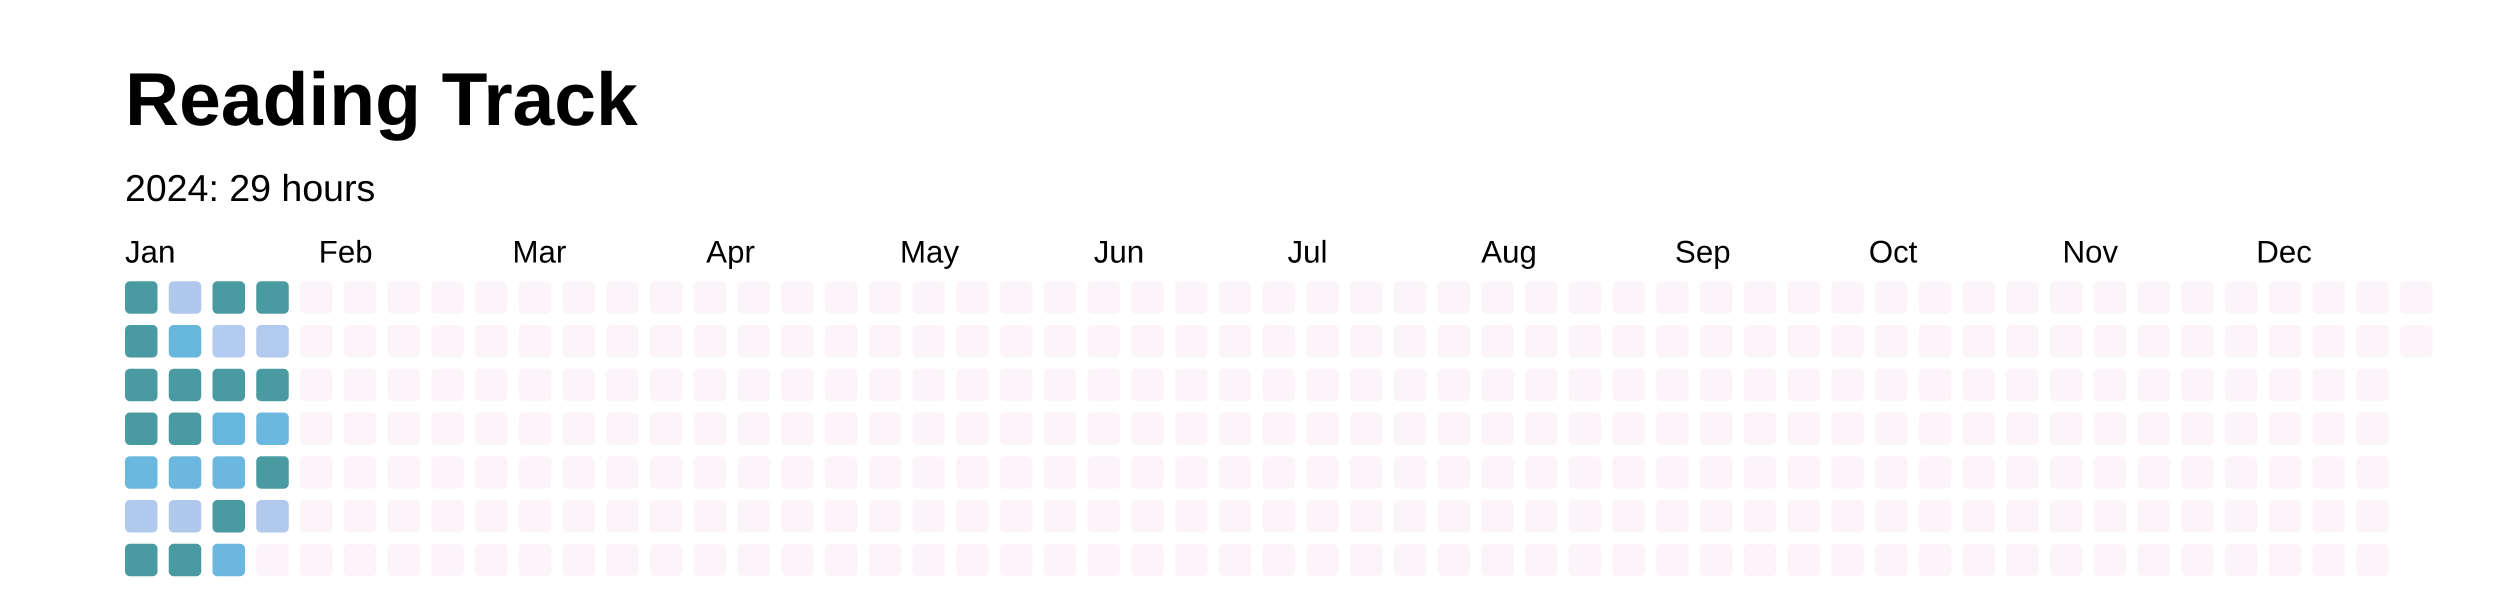
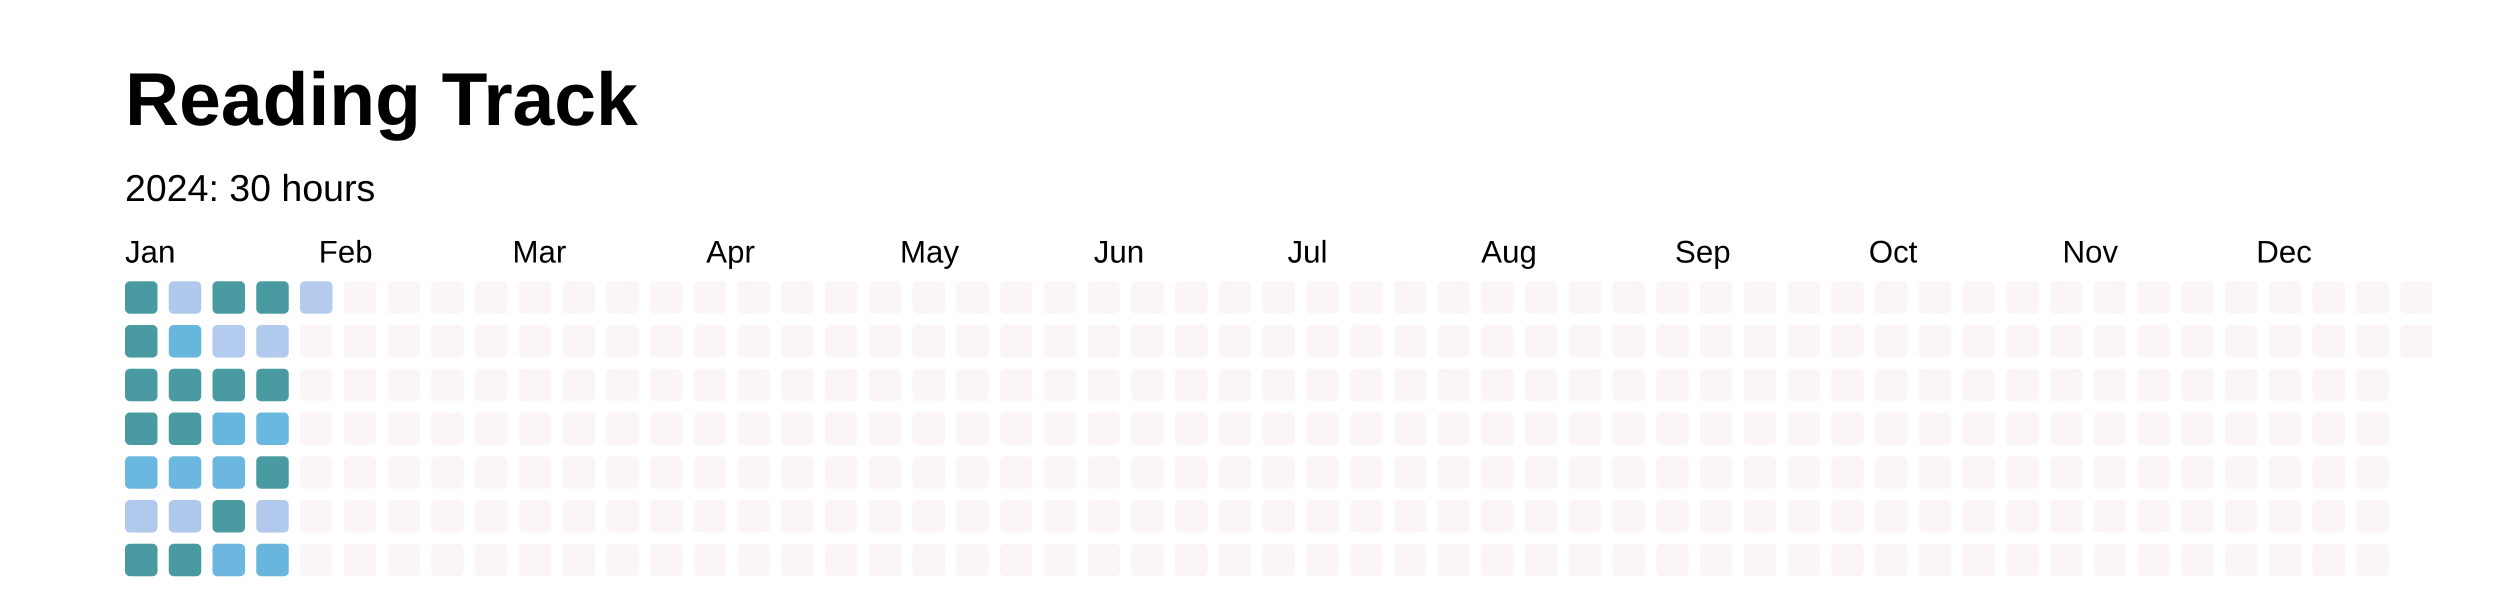
<svg xmlns="http://www.w3.org/2000/svg" baseProfile="full" height="48mm" version="1.1" viewBox="0,0,200,48" width="200mm">
  <defs />
  <rect fill="#FFFFFF" height="48" width="200" x="0" y="0" />
  <text fill="#000000" style="font-size:6px; font-family:Arial; font-weight:bold;" x="10" y="10">Reading Track</text>
-   <text dominant-baseline="hanging" fill="#000000" style="font-size:3.0px; font-family:Arial;" x="10" y="14">2024: 29 hours</text>
+   <text dominant-baseline="hanging" fill="#000000" style="font-size:3.0px; font-family:Arial;" x="10" y="14">2024: 30 hours</text>
  <text fill="#000000" style="font-size:2.5px; font-family:Arial" x="10.0" y="21.0">Jan</text>
  <text fill="#000000" style="font-size:2.5px; font-family:Arial" x="25.5" y="21.0">Feb</text>
  <text fill="#000000" style="font-size:2.5px; font-family:Arial" x="41.0" y="21.0">Mar</text>
  <text fill="#000000" style="font-size:2.5px; font-family:Arial" x="56.5" y="21.0">Apr</text>
  <text fill="#000000" style="font-size:2.5px; font-family:Arial" x="72.0" y="21.0">May</text>
  <text fill="#000000" style="font-size:2.5px; font-family:Arial" x="87.5" y="21.0">Jun</text>
  <text fill="#000000" style="font-size:2.5px; font-family:Arial" x="103.0" y="21.0">Jul</text>
  <text fill="#000000" style="font-size:2.5px; font-family:Arial" x="118.5" y="21.0">Aug</text>
  <text fill="#000000" style="font-size:2.5px; font-family:Arial" x="134.0" y="21.0">Sep</text>
  <text fill="#000000" style="font-size:2.5px; font-family:Arial" x="149.5" y="21.0">Oct</text>
  <text fill="#000000" style="font-size:2.5px; font-family:Arial" x="165.0" y="21.0">Nov</text>
  <text fill="#000000" style="font-size:2.5px; font-family:Arial" x="180.5" y="21.0">Dec</text>
  <rect fill="#4a9ba1" height="2.6" rx="0.4" ry="0.4" width="2.6" x="10.0" y="22.5" />
  <rect fill="#4a9ba1" height="2.6" rx="0.4" ry="0.4" width="2.6" x="10.0" y="26.0" />
  <rect fill="#4a9ba1" height="2.6" rx="0.4" ry="0.4" width="2.6" x="10.0" y="29.5" />
  <rect fill="#4a9ba1" height="2.6" rx="0.4" ry="0.4" width="2.6" x="10.0" y="33.0" />
  <rect fill="#6ab7df" height="2.6" rx="0.4" ry="0.4" width="2.6" x="10.0" y="36.5" />
  <rect fill="#b0c9ed" height="2.6" rx="0.4" ry="0.4" width="2.6" x="10.0" y="40.0" />
  <rect fill="#4a9ba1" height="2.6" rx="0.4" ry="0.4" width="2.6" x="10.0" y="43.5" />
  <rect fill="#afc8ec" height="2.6" rx="0.4" ry="0.4" width="2.6" x="13.5" y="22.5" />
  <rect fill="#67b6dc" height="2.6" rx="0.4" ry="0.4" width="2.6" x="13.5" y="26.0" />
  <rect fill="#4a9ba1" height="2.6" rx="0.4" ry="0.4" width="2.6" x="13.5" y="29.5" />
  <rect fill="#4a9ba1" height="2.6" rx="0.4" ry="0.4" width="2.6" x="13.5" y="33.0" />
  <rect fill="#6bb7df" height="2.6" rx="0.4" ry="0.4" width="2.6" x="13.5" y="36.5" />
  <rect fill="#afc9ec" height="2.6" rx="0.4" ry="0.4" width="2.6" x="13.5" y="40.0" />
  <rect fill="#4a9ba1" height="2.6" rx="0.4" ry="0.4" width="2.6" x="13.5" y="43.5" />
  <rect fill="#4a9ba1" height="2.6" rx="0.4" ry="0.4" width="2.6" x="17.0" y="22.5" />
  <rect fill="#b3cbee" height="2.6" rx="0.4" ry="0.4" width="2.6" x="17.0" y="26.0" />
  <rect fill="#4a9ba1" height="2.6" rx="0.4" ry="0.4" width="2.6" x="17.0" y="29.5" />
  <rect fill="#67b6dd" height="2.6" rx="0.4" ry="0.4" width="2.6" x="17.0" y="33.0" />
  <rect fill="#6bb7e0" height="2.6" rx="0.4" ry="0.4" width="2.6" x="17.0" y="36.5" />
  <rect fill="#4a9ba1" height="2.6" rx="0.4" ry="0.4" width="2.6" x="17.0" y="40.0" />
  <rect fill="#6bb7df" height="2.6" rx="0.4" ry="0.4" width="2.6" x="17.0" y="43.5" />
  <rect fill="#4a9ba1" height="2.6" rx="0.4" ry="0.4" width="2.6" x="20.5" y="22.5" />
  <rect fill="#b2caed" height="2.6" rx="0.4" ry="0.4" width="2.6" x="20.5" y="26.0" />
  <rect fill="#4a9ba1" height="2.6" rx="0.4" ry="0.4" width="2.6" x="20.5" y="29.5" />
  <rect fill="#6ab7df" height="2.6" rx="0.4" ry="0.4" width="2.6" x="20.5" y="33.0" />
  <rect fill="#4a9ba1" height="2.6" rx="0.4" ry="0.4" width="2.6" x="20.5" y="36.5" />
  <rect fill="#b0c9ed" height="2.6" rx="0.4" ry="0.4" width="2.6" x="20.5" y="40.0" />
-   <rect fill="#FBF4F9" height="2.6" rx="0.4" ry="0.4" width="2.6" x="20.5" y="43.5" />
-   <rect fill="#FBF4F9" height="2.6" rx="0.4" ry="0.4" width="2.6" x="24.0" y="22.5" />
+   <rect fill="#68b6dd" height="2.6" rx="0.4" ry="0.4" width="2.6" x="20.5" y="43.5" />
+   <rect fill="#b4cbee" height="2.6" rx="0.4" ry="0.4" width="2.6" x="24.0" y="22.5" />
  <rect fill="#FBF4F9" height="2.6" rx="0.4" ry="0.4" width="2.6" x="24.0" y="26.0" />
  <rect fill="#FBF4F9" height="2.6" rx="0.4" ry="0.4" width="2.6" x="24.0" y="29.5" />
  <rect fill="#FBF4F9" height="2.6" rx="0.4" ry="0.4" width="2.6" x="24.0" y="33.0" />
  <rect fill="#FBF4F9" height="2.6" rx="0.4" ry="0.4" width="2.6" x="24.0" y="36.5" />
  <rect fill="#FBF4F9" height="2.6" rx="0.4" ry="0.4" width="2.6" x="24.0" y="40.0" />
  <rect fill="#FBF4F9" height="2.6" rx="0.4" ry="0.4" width="2.6" x="24.0" y="43.5" />
  <rect fill="#FBF4F9" height="2.6" rx="0.4" ry="0.4" width="2.6" x="27.5" y="22.5" />
  <rect fill="#FBF4F9" height="2.6" rx="0.4" ry="0.4" width="2.6" x="27.5" y="26.0" />
  <rect fill="#FBF4F9" height="2.6" rx="0.4" ry="0.4" width="2.6" x="27.5" y="29.5" />
  <rect fill="#FBF4F9" height="2.6" rx="0.4" ry="0.4" width="2.6" x="27.5" y="33.0" />
  <rect fill="#FBF4F9" height="2.6" rx="0.4" ry="0.4" width="2.6" x="27.5" y="36.5" />
  <rect fill="#FBF4F9" height="2.6" rx="0.4" ry="0.4" width="2.6" x="27.5" y="40.0" />
  <rect fill="#FBF4F9" height="2.6" rx="0.4" ry="0.4" width="2.6" x="27.5" y="43.5" />
  <rect fill="#FBF4F9" height="2.6" rx="0.4" ry="0.4" width="2.6" x="31.0" y="22.5" />
  <rect fill="#FBF4F9" height="2.6" rx="0.4" ry="0.4" width="2.6" x="31.0" y="26.0" />
  <rect fill="#FBF4F9" height="2.6" rx="0.4" ry="0.4" width="2.6" x="31.0" y="29.5" />
  <rect fill="#FBF4F9" height="2.6" rx="0.4" ry="0.4" width="2.6" x="31.0" y="33.0" />
  <rect fill="#FBF4F9" height="2.6" rx="0.4" ry="0.4" width="2.6" x="31.0" y="36.5" />
  <rect fill="#FBF4F9" height="2.6" rx="0.4" ry="0.4" width="2.6" x="31.0" y="40.0" />
  <rect fill="#FBF4F9" height="2.6" rx="0.4" ry="0.4" width="2.6" x="31.0" y="43.5" />
  <rect fill="#FBF4F9" height="2.6" rx="0.4" ry="0.4" width="2.6" x="34.5" y="22.5" />
  <rect fill="#FBF4F9" height="2.6" rx="0.4" ry="0.4" width="2.6" x="34.5" y="26.0" />
  <rect fill="#FBF4F9" height="2.6" rx="0.4" ry="0.4" width="2.6" x="34.5" y="29.5" />
  <rect fill="#FBF4F9" height="2.6" rx="0.4" ry="0.4" width="2.6" x="34.5" y="33.0" />
  <rect fill="#FBF4F9" height="2.6" rx="0.4" ry="0.4" width="2.6" x="34.5" y="36.5" />
  <rect fill="#FBF4F9" height="2.6" rx="0.4" ry="0.4" width="2.6" x="34.5" y="40.0" />
  <rect fill="#FBF4F9" height="2.6" rx="0.4" ry="0.4" width="2.6" x="34.5" y="43.5" />
  <rect fill="#FBF4F9" height="2.6" rx="0.4" ry="0.4" width="2.6" x="38.0" y="22.5" />
  <rect fill="#FBF4F9" height="2.6" rx="0.4" ry="0.4" width="2.6" x="38.0" y="26.0" />
  <rect fill="#FBF4F9" height="2.6" rx="0.4" ry="0.4" width="2.6" x="38.0" y="29.5" />
  <rect fill="#FBF4F9" height="2.6" rx="0.4" ry="0.4" width="2.6" x="38.0" y="33.0" />
  <rect fill="#FBF4F9" height="2.6" rx="0.4" ry="0.4" width="2.6" x="38.0" y="36.5" />
  <rect fill="#FBF4F9" height="2.6" rx="0.4" ry="0.4" width="2.6" x="38.0" y="40.0" />
  <rect fill="#FBF4F9" height="2.6" rx="0.4" ry="0.4" width="2.6" x="38.0" y="43.5" />
  <rect fill="#FBF4F9" height="2.6" rx="0.4" ry="0.4" width="2.6" x="41.5" y="22.5" />
  <rect fill="#FBF4F9" height="2.6" rx="0.4" ry="0.4" width="2.6" x="41.5" y="26.0" />
  <rect fill="#FBF4F9" height="2.6" rx="0.4" ry="0.4" width="2.6" x="41.5" y="29.5" />
  <rect fill="#FBF4F9" height="2.6" rx="0.4" ry="0.4" width="2.6" x="41.5" y="33.0" />
  <rect fill="#FBF4F9" height="2.6" rx="0.4" ry="0.4" width="2.6" x="41.5" y="36.5" />
  <rect fill="#FBF4F9" height="2.6" rx="0.4" ry="0.4" width="2.6" x="41.5" y="40.0" />
  <rect fill="#FBF4F9" height="2.6" rx="0.4" ry="0.4" width="2.6" x="41.5" y="43.5" />
  <rect fill="#FBF4F9" height="2.6" rx="0.4" ry="0.4" width="2.6" x="45.0" y="22.5" />
  <rect fill="#FBF4F9" height="2.6" rx="0.4" ry="0.4" width="2.6" x="45.0" y="26.0" />
  <rect fill="#FBF4F9" height="2.6" rx="0.4" ry="0.4" width="2.6" x="45.0" y="29.5" />
  <rect fill="#FBF4F9" height="2.6" rx="0.4" ry="0.4" width="2.6" x="45.0" y="33.0" />
  <rect fill="#FBF4F9" height="2.6" rx="0.4" ry="0.4" width="2.6" x="45.0" y="36.5" />
  <rect fill="#FBF4F9" height="2.6" rx="0.4" ry="0.4" width="2.6" x="45.0" y="40.0" />
  <rect fill="#FBF4F9" height="2.6" rx="0.4" ry="0.4" width="2.6" x="45.0" y="43.5" />
  <rect fill="#FBF4F9" height="2.6" rx="0.4" ry="0.4" width="2.6" x="48.5" y="22.5" />
  <rect fill="#FBF4F9" height="2.6" rx="0.4" ry="0.4" width="2.6" x="48.5" y="26.0" />
  <rect fill="#FBF4F9" height="2.6" rx="0.4" ry="0.4" width="2.6" x="48.5" y="29.5" />
  <rect fill="#FBF4F9" height="2.6" rx="0.4" ry="0.4" width="2.6" x="48.5" y="33.0" />
  <rect fill="#FBF4F9" height="2.6" rx="0.4" ry="0.4" width="2.6" x="48.5" y="36.5" />
  <rect fill="#FBF4F9" height="2.6" rx="0.4" ry="0.4" width="2.6" x="48.5" y="40.0" />
  <rect fill="#FBF4F9" height="2.6" rx="0.4" ry="0.4" width="2.6" x="48.5" y="43.5" />
  <rect fill="#FBF4F9" height="2.6" rx="0.4" ry="0.4" width="2.6" x="52.0" y="22.5" />
  <rect fill="#FBF4F9" height="2.6" rx="0.4" ry="0.4" width="2.6" x="52.0" y="26.0" />
  <rect fill="#FBF4F9" height="2.6" rx="0.4" ry="0.4" width="2.6" x="52.0" y="29.5" />
  <rect fill="#FBF4F9" height="2.6" rx="0.4" ry="0.4" width="2.6" x="52.0" y="33.0" />
  <rect fill="#FBF4F9" height="2.6" rx="0.4" ry="0.4" width="2.6" x="52.0" y="36.5" />
  <rect fill="#FBF4F9" height="2.6" rx="0.4" ry="0.4" width="2.6" x="52.0" y="40.0" />
  <rect fill="#FBF4F9" height="2.6" rx="0.4" ry="0.4" width="2.6" x="52.0" y="43.5" />
  <rect fill="#FBF4F9" height="2.6" rx="0.4" ry="0.4" width="2.6" x="55.5" y="22.5" />
  <rect fill="#FBF4F9" height="2.6" rx="0.4" ry="0.4" width="2.6" x="55.5" y="26.0" />
  <rect fill="#FBF4F9" height="2.6" rx="0.4" ry="0.4" width="2.6" x="55.5" y="29.5" />
  <rect fill="#FBF4F9" height="2.6" rx="0.4" ry="0.4" width="2.6" x="55.5" y="33.0" />
  <rect fill="#FBF4F9" height="2.6" rx="0.4" ry="0.4" width="2.6" x="55.5" y="36.5" />
  <rect fill="#FBF4F9" height="2.6" rx="0.4" ry="0.4" width="2.6" x="55.5" y="40.0" />
  <rect fill="#FBF4F9" height="2.6" rx="0.4" ry="0.4" width="2.6" x="55.5" y="43.5" />
  <rect fill="#FBF4F9" height="2.6" rx="0.4" ry="0.4" width="2.6" x="59.0" y="22.5" />
  <rect fill="#FBF4F9" height="2.6" rx="0.4" ry="0.4" width="2.6" x="59.0" y="26.0" />
  <rect fill="#FBF4F9" height="2.6" rx="0.4" ry="0.4" width="2.6" x="59.0" y="29.5" />
  <rect fill="#FBF4F9" height="2.6" rx="0.4" ry="0.4" width="2.6" x="59.0" y="33.0" />
  <rect fill="#FBF4F9" height="2.6" rx="0.4" ry="0.4" width="2.6" x="59.0" y="36.5" />
  <rect fill="#FBF4F9" height="2.6" rx="0.4" ry="0.4" width="2.6" x="59.0" y="40.0" />
  <rect fill="#FBF4F9" height="2.6" rx="0.4" ry="0.4" width="2.6" x="59.0" y="43.5" />
  <rect fill="#FBF4F9" height="2.6" rx="0.4" ry="0.4" width="2.6" x="62.5" y="22.5" />
  <rect fill="#FBF4F9" height="2.6" rx="0.4" ry="0.4" width="2.6" x="62.5" y="26.0" />
  <rect fill="#FBF4F9" height="2.6" rx="0.4" ry="0.4" width="2.6" x="62.5" y="29.5" />
  <rect fill="#FBF4F9" height="2.6" rx="0.4" ry="0.4" width="2.6" x="62.5" y="33.0" />
  <rect fill="#FBF4F9" height="2.6" rx="0.4" ry="0.4" width="2.6" x="62.5" y="36.5" />
  <rect fill="#FBF4F9" height="2.6" rx="0.4" ry="0.4" width="2.6" x="62.5" y="40.0" />
  <rect fill="#FBF4F9" height="2.6" rx="0.4" ry="0.4" width="2.6" x="62.5" y="43.5" />
  <rect fill="#FBF4F9" height="2.6" rx="0.4" ry="0.4" width="2.6" x="66.0" y="22.5" />
  <rect fill="#FBF4F9" height="2.6" rx="0.4" ry="0.4" width="2.6" x="66.0" y="26.0" />
  <rect fill="#FBF4F9" height="2.6" rx="0.4" ry="0.4" width="2.6" x="66.0" y="29.5" />
  <rect fill="#FBF4F9" height="2.6" rx="0.4" ry="0.4" width="2.6" x="66.0" y="33.0" />
  <rect fill="#FBF4F9" height="2.6" rx="0.4" ry="0.4" width="2.6" x="66.0" y="36.5" />
  <rect fill="#FBF4F9" height="2.6" rx="0.4" ry="0.4" width="2.6" x="66.0" y="40.0" />
  <rect fill="#FBF4F9" height="2.6" rx="0.4" ry="0.4" width="2.6" x="66.0" y="43.5" />
  <rect fill="#FBF4F9" height="2.6" rx="0.4" ry="0.4" width="2.6" x="69.5" y="22.5" />
  <rect fill="#FBF4F9" height="2.6" rx="0.4" ry="0.4" width="2.6" x="69.5" y="26.0" />
  <rect fill="#FBF4F9" height="2.6" rx="0.4" ry="0.4" width="2.6" x="69.5" y="29.5" />
  <rect fill="#FBF4F9" height="2.6" rx="0.4" ry="0.4" width="2.6" x="69.5" y="33.0" />
  <rect fill="#FBF4F9" height="2.6" rx="0.4" ry="0.4" width="2.6" x="69.5" y="36.5" />
  <rect fill="#FBF4F9" height="2.6" rx="0.4" ry="0.4" width="2.6" x="69.5" y="40.0" />
  <rect fill="#FBF4F9" height="2.6" rx="0.4" ry="0.4" width="2.6" x="69.5" y="43.5" />
  <rect fill="#FBF4F9" height="2.6" rx="0.4" ry="0.4" width="2.6" x="73.0" y="22.5" />
  <rect fill="#FBF4F9" height="2.6" rx="0.4" ry="0.4" width="2.6" x="73.0" y="26.0" />
  <rect fill="#FBF4F9" height="2.6" rx="0.4" ry="0.4" width="2.6" x="73.0" y="29.5" />
  <rect fill="#FBF4F9" height="2.6" rx="0.4" ry="0.4" width="2.6" x="73.0" y="33.0" />
  <rect fill="#FBF4F9" height="2.6" rx="0.4" ry="0.4" width="2.6" x="73.0" y="36.5" />
  <rect fill="#FBF4F9" height="2.6" rx="0.4" ry="0.4" width="2.6" x="73.0" y="40.0" />
  <rect fill="#FBF4F9" height="2.6" rx="0.4" ry="0.4" width="2.6" x="73.0" y="43.5" />
  <rect fill="#FBF4F9" height="2.6" rx="0.4" ry="0.4" width="2.6" x="76.5" y="22.5" />
  <rect fill="#FBF4F9" height="2.6" rx="0.4" ry="0.4" width="2.6" x="76.5" y="26.0" />
  <rect fill="#FBF4F9" height="2.6" rx="0.4" ry="0.4" width="2.6" x="76.5" y="29.5" />
  <rect fill="#FBF4F9" height="2.6" rx="0.4" ry="0.4" width="2.6" x="76.5" y="33.0" />
  <rect fill="#FBF4F9" height="2.6" rx="0.4" ry="0.4" width="2.6" x="76.5" y="36.5" />
  <rect fill="#FBF4F9" height="2.6" rx="0.4" ry="0.4" width="2.6" x="76.5" y="40.0" />
  <rect fill="#FBF4F9" height="2.6" rx="0.4" ry="0.4" width="2.6" x="76.5" y="43.5" />
  <rect fill="#FBF4F9" height="2.6" rx="0.4" ry="0.4" width="2.6" x="80.0" y="22.5" />
  <rect fill="#FBF4F9" height="2.6" rx="0.4" ry="0.4" width="2.6" x="80.0" y="26.0" />
  <rect fill="#FBF4F9" height="2.6" rx="0.4" ry="0.4" width="2.6" x="80.0" y="29.5" />
  <rect fill="#FBF4F9" height="2.6" rx="0.4" ry="0.4" width="2.6" x="80.0" y="33.0" />
  <rect fill="#FBF4F9" height="2.6" rx="0.4" ry="0.4" width="2.6" x="80.0" y="36.5" />
  <rect fill="#FBF4F9" height="2.6" rx="0.4" ry="0.4" width="2.6" x="80.0" y="40.0" />
  <rect fill="#FBF4F9" height="2.6" rx="0.4" ry="0.4" width="2.6" x="80.0" y="43.5" />
  <rect fill="#FBF4F9" height="2.6" rx="0.4" ry="0.4" width="2.6" x="83.5" y="22.5" />
  <rect fill="#FBF4F9" height="2.6" rx="0.4" ry="0.4" width="2.6" x="83.5" y="26.0" />
  <rect fill="#FBF4F9" height="2.6" rx="0.4" ry="0.4" width="2.6" x="83.5" y="29.5" />
  <rect fill="#FBF4F9" height="2.6" rx="0.4" ry="0.4" width="2.6" x="83.5" y="33.0" />
  <rect fill="#FBF4F9" height="2.6" rx="0.4" ry="0.4" width="2.6" x="83.5" y="36.5" />
  <rect fill="#FBF4F9" height="2.6" rx="0.4" ry="0.4" width="2.6" x="83.5" y="40.0" />
  <rect fill="#FBF4F9" height="2.6" rx="0.4" ry="0.4" width="2.6" x="83.5" y="43.5" />
  <rect fill="#FBF4F9" height="2.6" rx="0.4" ry="0.4" width="2.6" x="87.0" y="22.5" />
  <rect fill="#FBF4F9" height="2.6" rx="0.4" ry="0.4" width="2.6" x="87.0" y="26.0" />
  <rect fill="#FBF4F9" height="2.6" rx="0.4" ry="0.4" width="2.6" x="87.0" y="29.5" />
  <rect fill="#FBF4F9" height="2.6" rx="0.4" ry="0.4" width="2.6" x="87.0" y="33.0" />
  <rect fill="#FBF4F9" height="2.6" rx="0.4" ry="0.4" width="2.6" x="87.0" y="36.5" />
  <rect fill="#FBF4F9" height="2.6" rx="0.4" ry="0.4" width="2.6" x="87.0" y="40.0" />
  <rect fill="#FBF4F9" height="2.6" rx="0.4" ry="0.4" width="2.6" x="87.0" y="43.5" />
  <rect fill="#FBF4F9" height="2.6" rx="0.4" ry="0.4" width="2.6" x="90.5" y="22.5" />
  <rect fill="#FBF4F9" height="2.6" rx="0.4" ry="0.4" width="2.6" x="90.5" y="26.0" />
  <rect fill="#FBF4F9" height="2.6" rx="0.4" ry="0.4" width="2.6" x="90.5" y="29.5" />
  <rect fill="#FBF4F9" height="2.6" rx="0.4" ry="0.4" width="2.6" x="90.5" y="33.0" />
  <rect fill="#FBF4F9" height="2.6" rx="0.4" ry="0.4" width="2.6" x="90.5" y="36.5" />
  <rect fill="#FBF4F9" height="2.6" rx="0.4" ry="0.4" width="2.6" x="90.5" y="40.0" />
  <rect fill="#FBF4F9" height="2.6" rx="0.4" ry="0.4" width="2.6" x="90.5" y="43.5" />
  <rect fill="#FBF4F9" height="2.6" rx="0.4" ry="0.4" width="2.6" x="94.0" y="22.5" />
  <rect fill="#FBF4F9" height="2.6" rx="0.4" ry="0.4" width="2.6" x="94.0" y="26.0" />
  <rect fill="#FBF4F9" height="2.6" rx="0.4" ry="0.4" width="2.6" x="94.0" y="29.5" />
  <rect fill="#FBF4F9" height="2.6" rx="0.4" ry="0.4" width="2.6" x="94.0" y="33.0" />
  <rect fill="#FBF4F9" height="2.6" rx="0.4" ry="0.4" width="2.6" x="94.0" y="36.5" />
  <rect fill="#FBF4F9" height="2.6" rx="0.4" ry="0.4" width="2.6" x="94.0" y="40.0" />
  <rect fill="#FBF4F9" height="2.6" rx="0.4" ry="0.4" width="2.6" x="94.0" y="43.5" />
  <rect fill="#FBF4F9" height="2.6" rx="0.4" ry="0.4" width="2.6" x="97.5" y="22.5" />
  <rect fill="#FBF4F9" height="2.6" rx="0.4" ry="0.4" width="2.6" x="97.5" y="26.0" />
  <rect fill="#FBF4F9" height="2.6" rx="0.4" ry="0.4" width="2.6" x="97.5" y="29.5" />
  <rect fill="#FBF4F9" height="2.6" rx="0.4" ry="0.4" width="2.6" x="97.5" y="33.0" />
  <rect fill="#FBF4F9" height="2.6" rx="0.4" ry="0.4" width="2.6" x="97.5" y="36.5" />
  <rect fill="#FBF4F9" height="2.6" rx="0.4" ry="0.4" width="2.6" x="97.5" y="40.0" />
  <rect fill="#FBF4F9" height="2.6" rx="0.4" ry="0.4" width="2.6" x="97.5" y="43.5" />
  <rect fill="#FBF4F9" height="2.6" rx="0.4" ry="0.4" width="2.6" x="101.0" y="22.5" />
  <rect fill="#FBF4F9" height="2.6" rx="0.4" ry="0.4" width="2.6" x="101.0" y="26.0" />
  <rect fill="#FBF4F9" height="2.6" rx="0.4" ry="0.4" width="2.6" x="101.0" y="29.5" />
  <rect fill="#FBF4F9" height="2.6" rx="0.4" ry="0.4" width="2.6" x="101.0" y="33.0" />
  <rect fill="#FBF4F9" height="2.6" rx="0.4" ry="0.4" width="2.6" x="101.0" y="36.5" />
  <rect fill="#FBF4F9" height="2.6" rx="0.4" ry="0.4" width="2.6" x="101.0" y="40.0" />
  <rect fill="#FBF4F9" height="2.6" rx="0.4" ry="0.4" width="2.6" x="101.0" y="43.5" />
  <rect fill="#FBF4F9" height="2.6" rx="0.4" ry="0.4" width="2.6" x="104.5" y="22.5" />
  <rect fill="#FBF4F9" height="2.6" rx="0.4" ry="0.4" width="2.6" x="104.5" y="26.0" />
  <rect fill="#FBF4F9" height="2.6" rx="0.4" ry="0.4" width="2.6" x="104.5" y="29.5" />
  <rect fill="#FBF4F9" height="2.6" rx="0.4" ry="0.4" width="2.6" x="104.5" y="33.0" />
  <rect fill="#FBF4F9" height="2.6" rx="0.4" ry="0.4" width="2.6" x="104.5" y="36.5" />
  <rect fill="#FBF4F9" height="2.6" rx="0.4" ry="0.4" width="2.6" x="104.5" y="40.0" />
  <rect fill="#FBF4F9" height="2.6" rx="0.4" ry="0.4" width="2.6" x="104.5" y="43.5" />
  <rect fill="#FBF4F9" height="2.6" rx="0.4" ry="0.4" width="2.6" x="108.0" y="22.5" />
  <rect fill="#FBF4F9" height="2.6" rx="0.4" ry="0.4" width="2.6" x="108.0" y="26.0" />
  <rect fill="#FBF4F9" height="2.6" rx="0.4" ry="0.4" width="2.6" x="108.0" y="29.5" />
  <rect fill="#FBF4F9" height="2.6" rx="0.4" ry="0.4" width="2.6" x="108.0" y="33.0" />
  <rect fill="#FBF4F9" height="2.6" rx="0.4" ry="0.4" width="2.6" x="108.0" y="36.5" />
  <rect fill="#FBF4F9" height="2.6" rx="0.4" ry="0.4" width="2.6" x="108.0" y="40.0" />
  <rect fill="#FBF4F9" height="2.6" rx="0.4" ry="0.4" width="2.6" x="108.0" y="43.5" />
  <rect fill="#FBF4F9" height="2.6" rx="0.4" ry="0.4" width="2.6" x="111.5" y="22.5" />
  <rect fill="#FBF4F9" height="2.6" rx="0.4" ry="0.4" width="2.6" x="111.5" y="26.0" />
  <rect fill="#FBF4F9" height="2.6" rx="0.4" ry="0.4" width="2.6" x="111.5" y="29.5" />
  <rect fill="#FBF4F9" height="2.6" rx="0.4" ry="0.4" width="2.6" x="111.5" y="33.0" />
  <rect fill="#FBF4F9" height="2.6" rx="0.4" ry="0.4" width="2.6" x="111.5" y="36.5" />
  <rect fill="#FBF4F9" height="2.6" rx="0.4" ry="0.4" width="2.6" x="111.5" y="40.0" />
  <rect fill="#FBF4F9" height="2.6" rx="0.4" ry="0.4" width="2.6" x="111.5" y="43.5" />
  <rect fill="#FBF4F9" height="2.6" rx="0.4" ry="0.4" width="2.6" x="115.0" y="22.5" />
  <rect fill="#FBF4F9" height="2.6" rx="0.4" ry="0.4" width="2.6" x="115.0" y="26.0" />
  <rect fill="#FBF4F9" height="2.6" rx="0.4" ry="0.4" width="2.6" x="115.0" y="29.5" />
  <rect fill="#FBF4F9" height="2.6" rx="0.4" ry="0.4" width="2.6" x="115.0" y="33.0" />
  <rect fill="#FBF4F9" height="2.6" rx="0.4" ry="0.4" width="2.6" x="115.0" y="36.5" />
  <rect fill="#FBF4F9" height="2.6" rx="0.4" ry="0.4" width="2.6" x="115.0" y="40.0" />
  <rect fill="#FBF4F9" height="2.6" rx="0.4" ry="0.4" width="2.6" x="115.0" y="43.5" />
  <rect fill="#FBF4F9" height="2.6" rx="0.4" ry="0.4" width="2.6" x="118.5" y="22.5" />
  <rect fill="#FBF4F9" height="2.6" rx="0.4" ry="0.4" width="2.6" x="118.5" y="26.0" />
  <rect fill="#FBF4F9" height="2.6" rx="0.4" ry="0.4" width="2.6" x="118.5" y="29.5" />
  <rect fill="#FBF4F9" height="2.6" rx="0.4" ry="0.4" width="2.6" x="118.5" y="33.0" />
  <rect fill="#FBF4F9" height="2.6" rx="0.4" ry="0.4" width="2.6" x="118.5" y="36.5" />
  <rect fill="#FBF4F9" height="2.6" rx="0.4" ry="0.4" width="2.6" x="118.5" y="40.0" />
  <rect fill="#FBF4F9" height="2.6" rx="0.4" ry="0.4" width="2.6" x="118.5" y="43.5" />
  <rect fill="#FBF4F9" height="2.6" rx="0.4" ry="0.4" width="2.6" x="122.0" y="22.5" />
  <rect fill="#FBF4F9" height="2.6" rx="0.4" ry="0.4" width="2.6" x="122.0" y="26.0" />
  <rect fill="#FBF4F9" height="2.6" rx="0.4" ry="0.4" width="2.6" x="122.0" y="29.5" />
  <rect fill="#FBF4F9" height="2.6" rx="0.4" ry="0.4" width="2.6" x="122.0" y="33.0" />
  <rect fill="#FBF4F9" height="2.6" rx="0.4" ry="0.4" width="2.6" x="122.0" y="36.5" />
  <rect fill="#FBF4F9" height="2.6" rx="0.4" ry="0.4" width="2.6" x="122.0" y="40.0" />
  <rect fill="#FBF4F9" height="2.6" rx="0.4" ry="0.4" width="2.6" x="122.0" y="43.5" />
  <rect fill="#FBF4F9" height="2.6" rx="0.4" ry="0.4" width="2.6" x="125.5" y="22.5" />
  <rect fill="#FBF4F9" height="2.6" rx="0.4" ry="0.4" width="2.6" x="125.5" y="26.0" />
  <rect fill="#FBF4F9" height="2.6" rx="0.4" ry="0.4" width="2.6" x="125.5" y="29.5" />
  <rect fill="#FBF4F9" height="2.6" rx="0.4" ry="0.4" width="2.6" x="125.5" y="33.0" />
  <rect fill="#FBF4F9" height="2.6" rx="0.4" ry="0.4" width="2.6" x="125.5" y="36.5" />
  <rect fill="#FBF4F9" height="2.6" rx="0.4" ry="0.4" width="2.6" x="125.5" y="40.0" />
  <rect fill="#FBF4F9" height="2.6" rx="0.4" ry="0.4" width="2.6" x="125.5" y="43.5" />
  <rect fill="#FBF4F9" height="2.6" rx="0.4" ry="0.4" width="2.6" x="129.0" y="22.5" />
  <rect fill="#FBF4F9" height="2.6" rx="0.4" ry="0.4" width="2.6" x="129.0" y="26.0" />
  <rect fill="#FBF4F9" height="2.6" rx="0.4" ry="0.4" width="2.6" x="129.0" y="29.5" />
  <rect fill="#FBF4F9" height="2.6" rx="0.4" ry="0.4" width="2.6" x="129.0" y="33.0" />
  <rect fill="#FBF4F9" height="2.6" rx="0.4" ry="0.4" width="2.6" x="129.0" y="36.5" />
  <rect fill="#FBF4F9" height="2.6" rx="0.4" ry="0.4" width="2.6" x="129.0" y="40.0" />
  <rect fill="#FBF4F9" height="2.6" rx="0.4" ry="0.4" width="2.6" x="129.0" y="43.5" />
  <rect fill="#FBF4F9" height="2.6" rx="0.4" ry="0.4" width="2.6" x="132.5" y="22.5" />
  <rect fill="#FBF4F9" height="2.6" rx="0.4" ry="0.4" width="2.6" x="132.5" y="26.0" />
  <rect fill="#FBF4F9" height="2.6" rx="0.4" ry="0.4" width="2.6" x="132.5" y="29.5" />
  <rect fill="#FBF4F9" height="2.6" rx="0.4" ry="0.4" width="2.6" x="132.5" y="33.0" />
  <rect fill="#FBF4F9" height="2.6" rx="0.4" ry="0.4" width="2.6" x="132.5" y="36.5" />
  <rect fill="#FBF4F9" height="2.6" rx="0.4" ry="0.4" width="2.6" x="132.5" y="40.0" />
  <rect fill="#FBF4F9" height="2.6" rx="0.4" ry="0.4" width="2.6" x="132.5" y="43.5" />
  <rect fill="#FBF4F9" height="2.6" rx="0.4" ry="0.4" width="2.6" x="136.0" y="22.5" />
  <rect fill="#FBF4F9" height="2.6" rx="0.4" ry="0.4" width="2.6" x="136.0" y="26.0" />
  <rect fill="#FBF4F9" height="2.6" rx="0.4" ry="0.4" width="2.6" x="136.0" y="29.5" />
  <rect fill="#FBF4F9" height="2.6" rx="0.4" ry="0.4" width="2.6" x="136.0" y="33.0" />
  <rect fill="#FBF4F9" height="2.6" rx="0.4" ry="0.4" width="2.6" x="136.0" y="36.5" />
  <rect fill="#FBF4F9" height="2.6" rx="0.4" ry="0.4" width="2.6" x="136.0" y="40.0" />
  <rect fill="#FBF4F9" height="2.6" rx="0.4" ry="0.4" width="2.6" x="136.0" y="43.5" />
  <rect fill="#FBF4F9" height="2.6" rx="0.4" ry="0.4" width="2.6" x="139.5" y="22.5" />
  <rect fill="#FBF4F9" height="2.6" rx="0.4" ry="0.4" width="2.6" x="139.5" y="26.0" />
  <rect fill="#FBF4F9" height="2.6" rx="0.4" ry="0.4" width="2.6" x="139.5" y="29.5" />
  <rect fill="#FBF4F9" height="2.6" rx="0.4" ry="0.4" width="2.6" x="139.5" y="33.0" />
  <rect fill="#FBF4F9" height="2.6" rx="0.4" ry="0.4" width="2.6" x="139.5" y="36.5" />
  <rect fill="#FBF4F9" height="2.6" rx="0.4" ry="0.4" width="2.6" x="139.5" y="40.0" />
  <rect fill="#FBF4F9" height="2.6" rx="0.4" ry="0.4" width="2.6" x="139.5" y="43.5" />
  <rect fill="#FBF4F9" height="2.6" rx="0.4" ry="0.4" width="2.6" x="143.0" y="22.5" />
  <rect fill="#FBF4F9" height="2.6" rx="0.4" ry="0.4" width="2.6" x="143.0" y="26.0" />
  <rect fill="#FBF4F9" height="2.6" rx="0.4" ry="0.4" width="2.6" x="143.0" y="29.5" />
  <rect fill="#FBF4F9" height="2.6" rx="0.4" ry="0.4" width="2.6" x="143.0" y="33.0" />
  <rect fill="#FBF4F9" height="2.6" rx="0.4" ry="0.4" width="2.6" x="143.0" y="36.5" />
  <rect fill="#FBF4F9" height="2.6" rx="0.4" ry="0.4" width="2.6" x="143.0" y="40.0" />
  <rect fill="#FBF4F9" height="2.6" rx="0.4" ry="0.4" width="2.6" x="143.0" y="43.5" />
  <rect fill="#FBF4F9" height="2.6" rx="0.4" ry="0.4" width="2.6" x="146.5" y="22.5" />
  <rect fill="#FBF4F9" height="2.6" rx="0.4" ry="0.4" width="2.6" x="146.5" y="26.0" />
  <rect fill="#FBF4F9" height="2.6" rx="0.4" ry="0.4" width="2.6" x="146.5" y="29.5" />
  <rect fill="#FBF4F9" height="2.6" rx="0.4" ry="0.4" width="2.6" x="146.5" y="33.0" />
  <rect fill="#FBF4F9" height="2.6" rx="0.4" ry="0.4" width="2.6" x="146.5" y="36.5" />
  <rect fill="#FBF4F9" height="2.6" rx="0.4" ry="0.4" width="2.6" x="146.5" y="40.0" />
  <rect fill="#FBF4F9" height="2.6" rx="0.4" ry="0.4" width="2.6" x="146.5" y="43.5" />
  <rect fill="#FBF4F9" height="2.6" rx="0.4" ry="0.4" width="2.6" x="150.0" y="22.5" />
  <rect fill="#FBF4F9" height="2.6" rx="0.4" ry="0.4" width="2.6" x="150.0" y="26.0" />
  <rect fill="#FBF4F9" height="2.6" rx="0.4" ry="0.4" width="2.6" x="150.0" y="29.5" />
  <rect fill="#FBF4F9" height="2.6" rx="0.4" ry="0.4" width="2.6" x="150.0" y="33.0" />
  <rect fill="#FBF4F9" height="2.6" rx="0.4" ry="0.4" width="2.6" x="150.0" y="36.5" />
  <rect fill="#FBF4F9" height="2.6" rx="0.4" ry="0.4" width="2.6" x="150.0" y="40.0" />
  <rect fill="#FBF4F9" height="2.6" rx="0.4" ry="0.4" width="2.6" x="150.0" y="43.5" />
  <rect fill="#FBF4F9" height="2.6" rx="0.4" ry="0.4" width="2.6" x="153.5" y="22.5" />
  <rect fill="#FBF4F9" height="2.6" rx="0.4" ry="0.4" width="2.6" x="153.5" y="26.0" />
  <rect fill="#FBF4F9" height="2.6" rx="0.4" ry="0.4" width="2.6" x="153.5" y="29.5" />
  <rect fill="#FBF4F9" height="2.6" rx="0.4" ry="0.4" width="2.6" x="153.5" y="33.0" />
  <rect fill="#FBF4F9" height="2.6" rx="0.4" ry="0.4" width="2.6" x="153.5" y="36.5" />
  <rect fill="#FBF4F9" height="2.6" rx="0.4" ry="0.4" width="2.6" x="153.5" y="40.0" />
  <rect fill="#FBF4F9" height="2.6" rx="0.4" ry="0.4" width="2.6" x="153.5" y="43.5" />
  <rect fill="#FBF4F9" height="2.6" rx="0.4" ry="0.4" width="2.6" x="157.0" y="22.5" />
  <rect fill="#FBF4F9" height="2.6" rx="0.4" ry="0.4" width="2.6" x="157.0" y="26.0" />
  <rect fill="#FBF4F9" height="2.6" rx="0.4" ry="0.4" width="2.6" x="157.0" y="29.5" />
  <rect fill="#FBF4F9" height="2.6" rx="0.4" ry="0.4" width="2.6" x="157.0" y="33.0" />
  <rect fill="#FBF4F9" height="2.6" rx="0.4" ry="0.4" width="2.6" x="157.0" y="36.5" />
  <rect fill="#FBF4F9" height="2.6" rx="0.4" ry="0.4" width="2.6" x="157.0" y="40.0" />
  <rect fill="#FBF4F9" height="2.6" rx="0.4" ry="0.4" width="2.6" x="157.0" y="43.5" />
  <rect fill="#FBF4F9" height="2.6" rx="0.4" ry="0.4" width="2.6" x="160.5" y="22.5" />
  <rect fill="#FBF4F9" height="2.6" rx="0.4" ry="0.4" width="2.6" x="160.5" y="26.0" />
  <rect fill="#FBF4F9" height="2.6" rx="0.4" ry="0.4" width="2.6" x="160.5" y="29.5" />
  <rect fill="#FBF4F9" height="2.6" rx="0.4" ry="0.4" width="2.6" x="160.5" y="33.0" />
  <rect fill="#FBF4F9" height="2.6" rx="0.4" ry="0.4" width="2.6" x="160.5" y="36.5" />
  <rect fill="#FBF4F9" height="2.6" rx="0.4" ry="0.4" width="2.6" x="160.5" y="40.0" />
  <rect fill="#FBF4F9" height="2.6" rx="0.4" ry="0.4" width="2.6" x="160.5" y="43.5" />
  <rect fill="#FBF4F9" height="2.6" rx="0.4" ry="0.4" width="2.6" x="164.0" y="22.5" />
  <rect fill="#FBF4F9" height="2.6" rx="0.4" ry="0.4" width="2.6" x="164.0" y="26.0" />
  <rect fill="#FBF4F9" height="2.6" rx="0.4" ry="0.4" width="2.6" x="164.0" y="29.5" />
  <rect fill="#FBF4F9" height="2.6" rx="0.4" ry="0.4" width="2.6" x="164.0" y="33.0" />
  <rect fill="#FBF4F9" height="2.6" rx="0.4" ry="0.4" width="2.6" x="164.0" y="36.5" />
  <rect fill="#FBF4F9" height="2.6" rx="0.4" ry="0.4" width="2.6" x="164.0" y="40.0" />
  <rect fill="#FBF4F9" height="2.6" rx="0.4" ry="0.4" width="2.6" x="164.0" y="43.5" />
  <rect fill="#FBF4F9" height="2.6" rx="0.4" ry="0.4" width="2.6" x="167.5" y="22.5" />
  <rect fill="#FBF4F9" height="2.6" rx="0.4" ry="0.4" width="2.6" x="167.5" y="26.0" />
  <rect fill="#FBF4F9" height="2.6" rx="0.4" ry="0.4" width="2.6" x="167.5" y="29.5" />
  <rect fill="#FBF4F9" height="2.6" rx="0.4" ry="0.4" width="2.6" x="167.5" y="33.0" />
  <rect fill="#FBF4F9" height="2.6" rx="0.4" ry="0.4" width="2.6" x="167.5" y="36.5" />
  <rect fill="#FBF4F9" height="2.6" rx="0.4" ry="0.4" width="2.6" x="167.5" y="40.0" />
  <rect fill="#FBF4F9" height="2.6" rx="0.4" ry="0.4" width="2.6" x="167.5" y="43.5" />
  <rect fill="#FBF4F9" height="2.6" rx="0.4" ry="0.4" width="2.6" x="171.0" y="22.5" />
  <rect fill="#FBF4F9" height="2.6" rx="0.4" ry="0.4" width="2.6" x="171.0" y="26.0" />
  <rect fill="#FBF4F9" height="2.6" rx="0.4" ry="0.4" width="2.6" x="171.0" y="29.5" />
  <rect fill="#FBF4F9" height="2.6" rx="0.4" ry="0.4" width="2.6" x="171.0" y="33.0" />
  <rect fill="#FBF4F9" height="2.6" rx="0.4" ry="0.4" width="2.6" x="171.0" y="36.5" />
  <rect fill="#FBF4F9" height="2.6" rx="0.4" ry="0.4" width="2.6" x="171.0" y="40.0" />
  <rect fill="#FBF4F9" height="2.6" rx="0.4" ry="0.4" width="2.6" x="171.0" y="43.5" />
  <rect fill="#FBF4F9" height="2.6" rx="0.4" ry="0.4" width="2.6" x="174.5" y="22.5" />
  <rect fill="#FBF4F9" height="2.6" rx="0.4" ry="0.4" width="2.6" x="174.5" y="26.0" />
  <rect fill="#FBF4F9" height="2.6" rx="0.4" ry="0.4" width="2.6" x="174.5" y="29.5" />
  <rect fill="#FBF4F9" height="2.6" rx="0.4" ry="0.4" width="2.6" x="174.5" y="33.0" />
  <rect fill="#FBF4F9" height="2.6" rx="0.4" ry="0.4" width="2.6" x="174.5" y="36.5" />
  <rect fill="#FBF4F9" height="2.6" rx="0.4" ry="0.4" width="2.6" x="174.5" y="40.0" />
  <rect fill="#FBF4F9" height="2.6" rx="0.4" ry="0.4" width="2.6" x="174.5" y="43.5" />
  <rect fill="#FBF4F9" height="2.6" rx="0.4" ry="0.4" width="2.6" x="178.0" y="22.5" />
  <rect fill="#FBF4F9" height="2.6" rx="0.4" ry="0.4" width="2.6" x="178.0" y="26.0" />
  <rect fill="#FBF4F9" height="2.6" rx="0.4" ry="0.4" width="2.6" x="178.0" y="29.5" />
  <rect fill="#FBF4F9" height="2.6" rx="0.4" ry="0.4" width="2.6" x="178.0" y="33.0" />
  <rect fill="#FBF4F9" height="2.6" rx="0.4" ry="0.4" width="2.6" x="178.0" y="36.5" />
  <rect fill="#FBF4F9" height="2.6" rx="0.4" ry="0.4" width="2.6" x="178.0" y="40.0" />
  <rect fill="#FBF4F9" height="2.6" rx="0.4" ry="0.4" width="2.6" x="178.0" y="43.5" />
  <rect fill="#FBF4F9" height="2.6" rx="0.4" ry="0.4" width="2.6" x="181.5" y="22.5" />
  <rect fill="#FBF4F9" height="2.6" rx="0.4" ry="0.4" width="2.6" x="181.5" y="26.0" />
  <rect fill="#FBF4F9" height="2.6" rx="0.4" ry="0.4" width="2.6" x="181.5" y="29.5" />
  <rect fill="#FBF4F9" height="2.6" rx="0.4" ry="0.4" width="2.6" x="181.5" y="33.0" />
  <rect fill="#FBF4F9" height="2.6" rx="0.4" ry="0.4" width="2.6" x="181.5" y="36.5" />
  <rect fill="#FBF4F9" height="2.6" rx="0.4" ry="0.4" width="2.6" x="181.5" y="40.0" />
  <rect fill="#FBF4F9" height="2.6" rx="0.4" ry="0.4" width="2.6" x="181.5" y="43.5" />
  <rect fill="#FBF4F9" height="2.6" rx="0.4" ry="0.4" width="2.6" x="185.0" y="22.5" />
  <rect fill="#FBF4F9" height="2.6" rx="0.4" ry="0.4" width="2.6" x="185.0" y="26.0" />
  <rect fill="#FBF4F9" height="2.6" rx="0.4" ry="0.4" width="2.6" x="185.0" y="29.5" />
  <rect fill="#FBF4F9" height="2.6" rx="0.4" ry="0.4" width="2.6" x="185.0" y="33.0" />
  <rect fill="#FBF4F9" height="2.6" rx="0.4" ry="0.4" width="2.6" x="185.0" y="36.5" />
  <rect fill="#FBF4F9" height="2.6" rx="0.4" ry="0.4" width="2.6" x="185.0" y="40.0" />
  <rect fill="#FBF4F9" height="2.6" rx="0.4" ry="0.4" width="2.6" x="185.0" y="43.5" />
  <rect fill="#FBF4F9" height="2.6" rx="0.4" ry="0.4" width="2.6" x="188.5" y="22.5" />
  <rect fill="#FBF4F9" height="2.6" rx="0.4" ry="0.4" width="2.6" x="188.5" y="26.0" />
  <rect fill="#FBF4F9" height="2.6" rx="0.4" ry="0.4" width="2.6" x="188.5" y="29.5" />
  <rect fill="#FBF4F9" height="2.6" rx="0.4" ry="0.4" width="2.6" x="188.5" y="33.0" />
  <rect fill="#FBF4F9" height="2.6" rx="0.4" ry="0.4" width="2.6" x="188.5" y="36.5" />
  <rect fill="#FBF4F9" height="2.6" rx="0.4" ry="0.4" width="2.6" x="188.5" y="40.0" />
  <rect fill="#FBF4F9" height="2.6" rx="0.4" ry="0.4" width="2.6" x="188.5" y="43.5" />
  <rect fill="#FBF4F9" height="2.6" rx="0.4" ry="0.4" width="2.6" x="192.0" y="22.5" />
  <rect fill="#FBF4F9" height="2.6" rx="0.4" ry="0.4" width="2.6" x="192.0" y="26.0" />
</svg>
